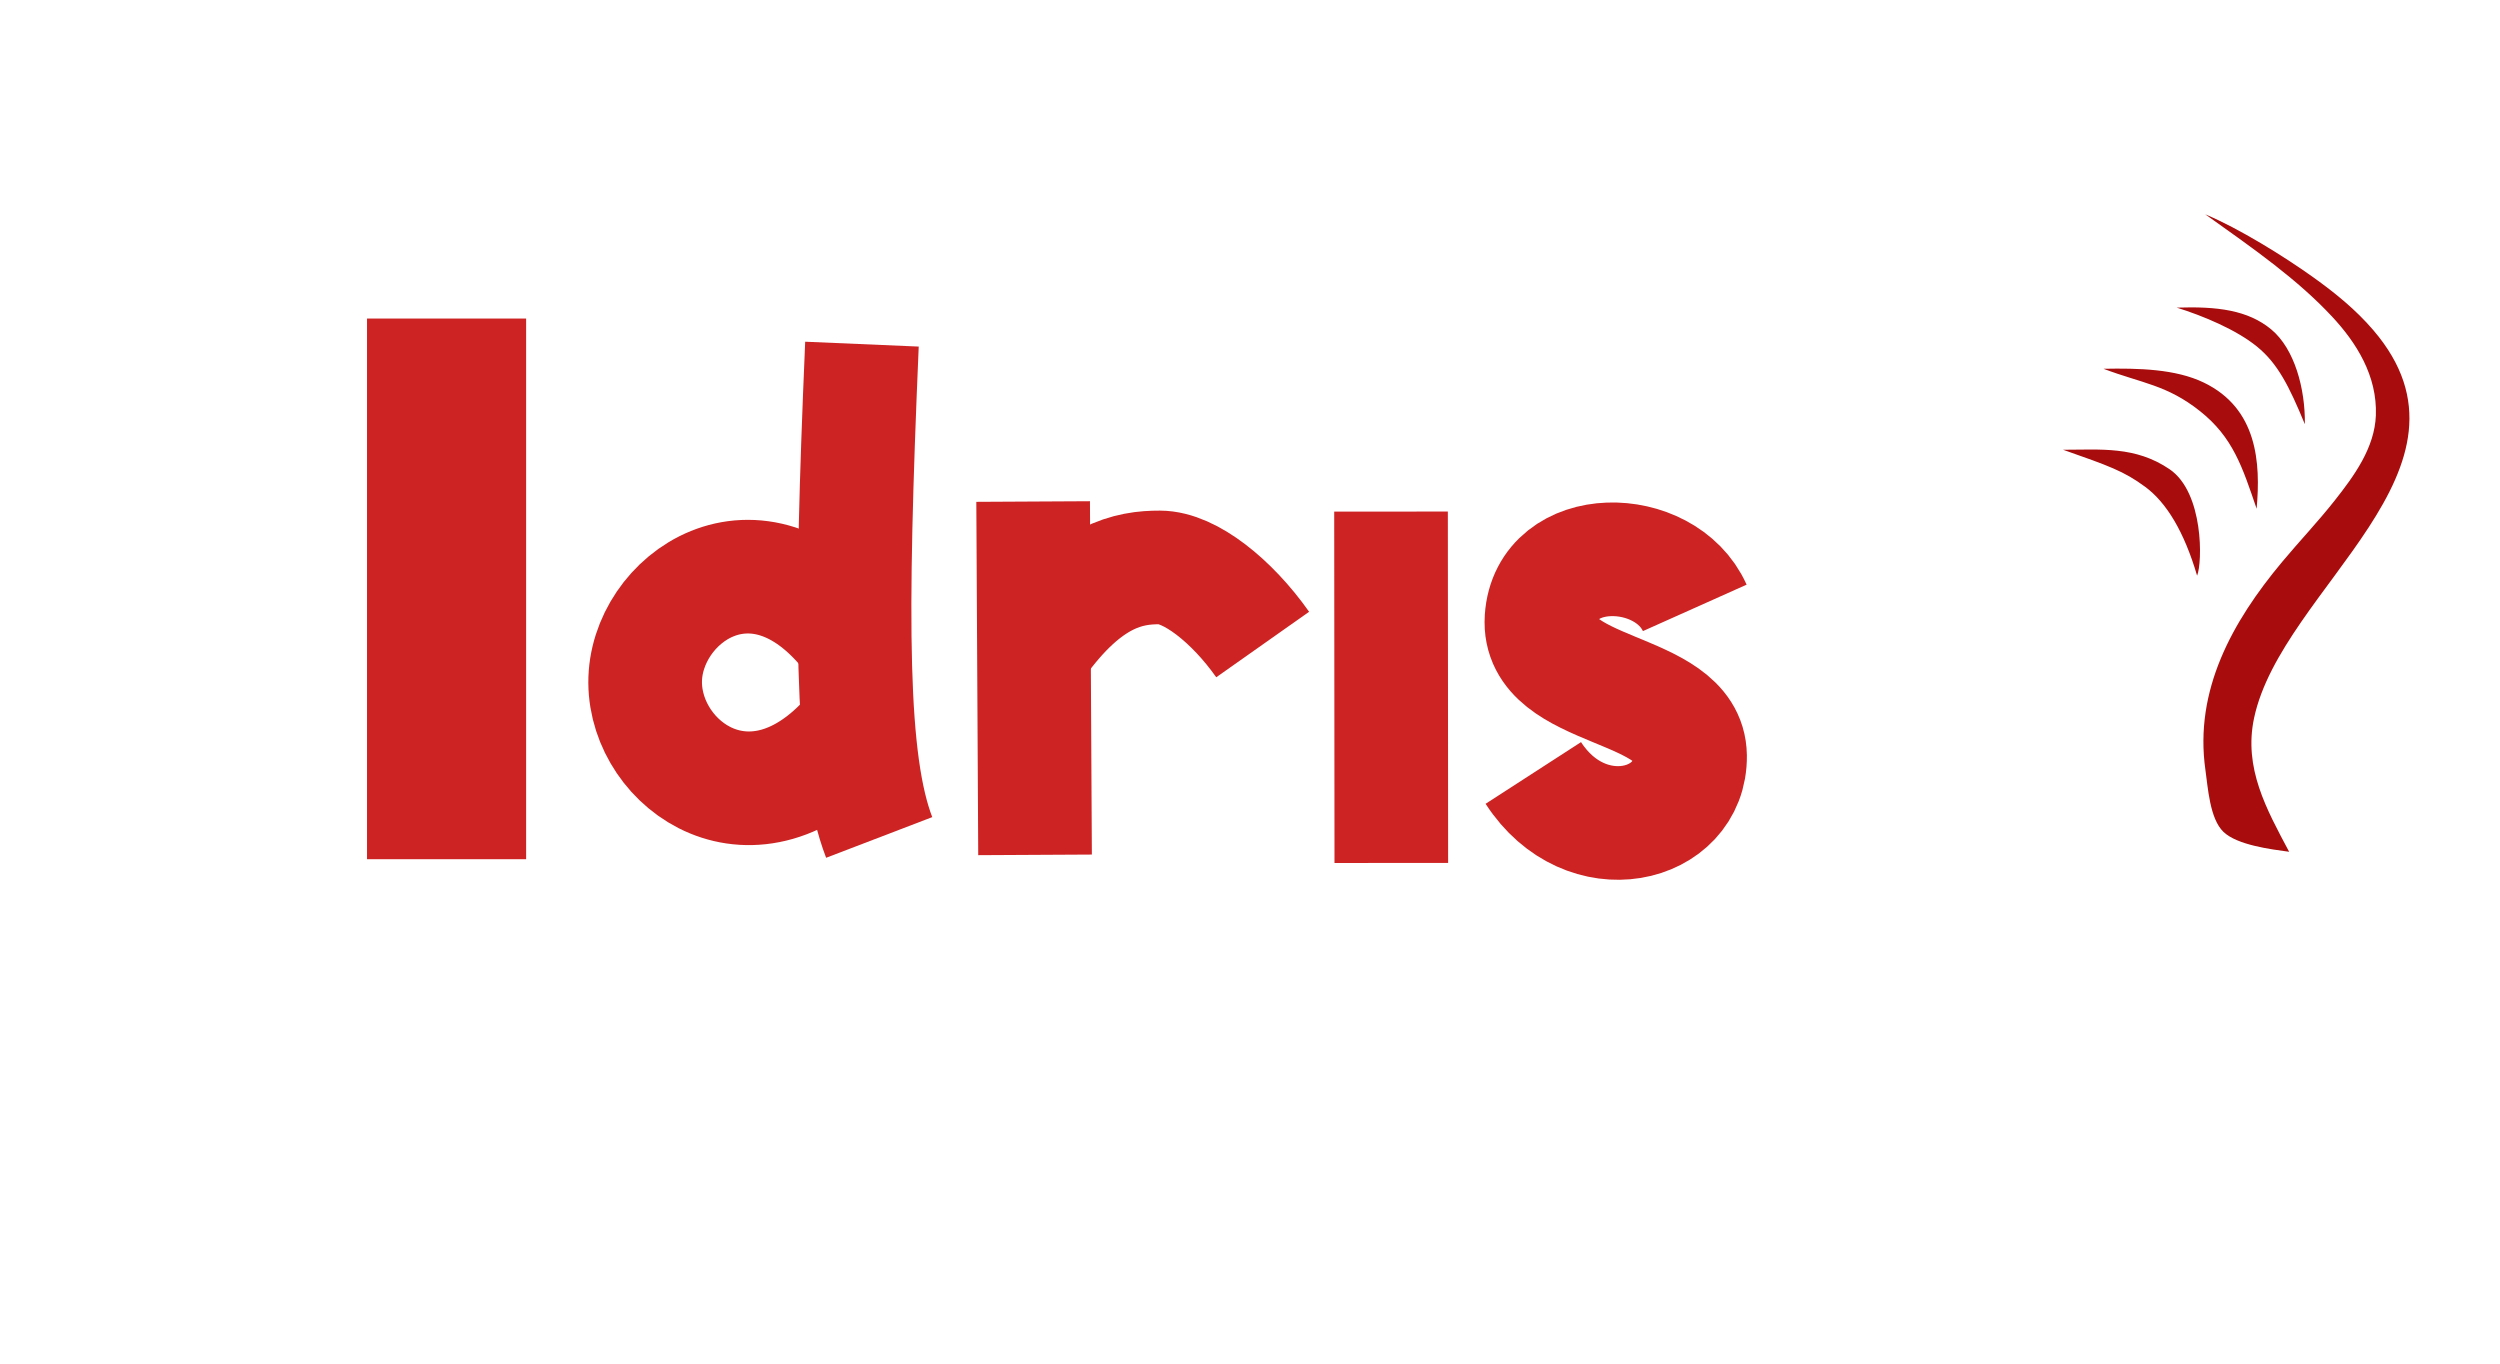
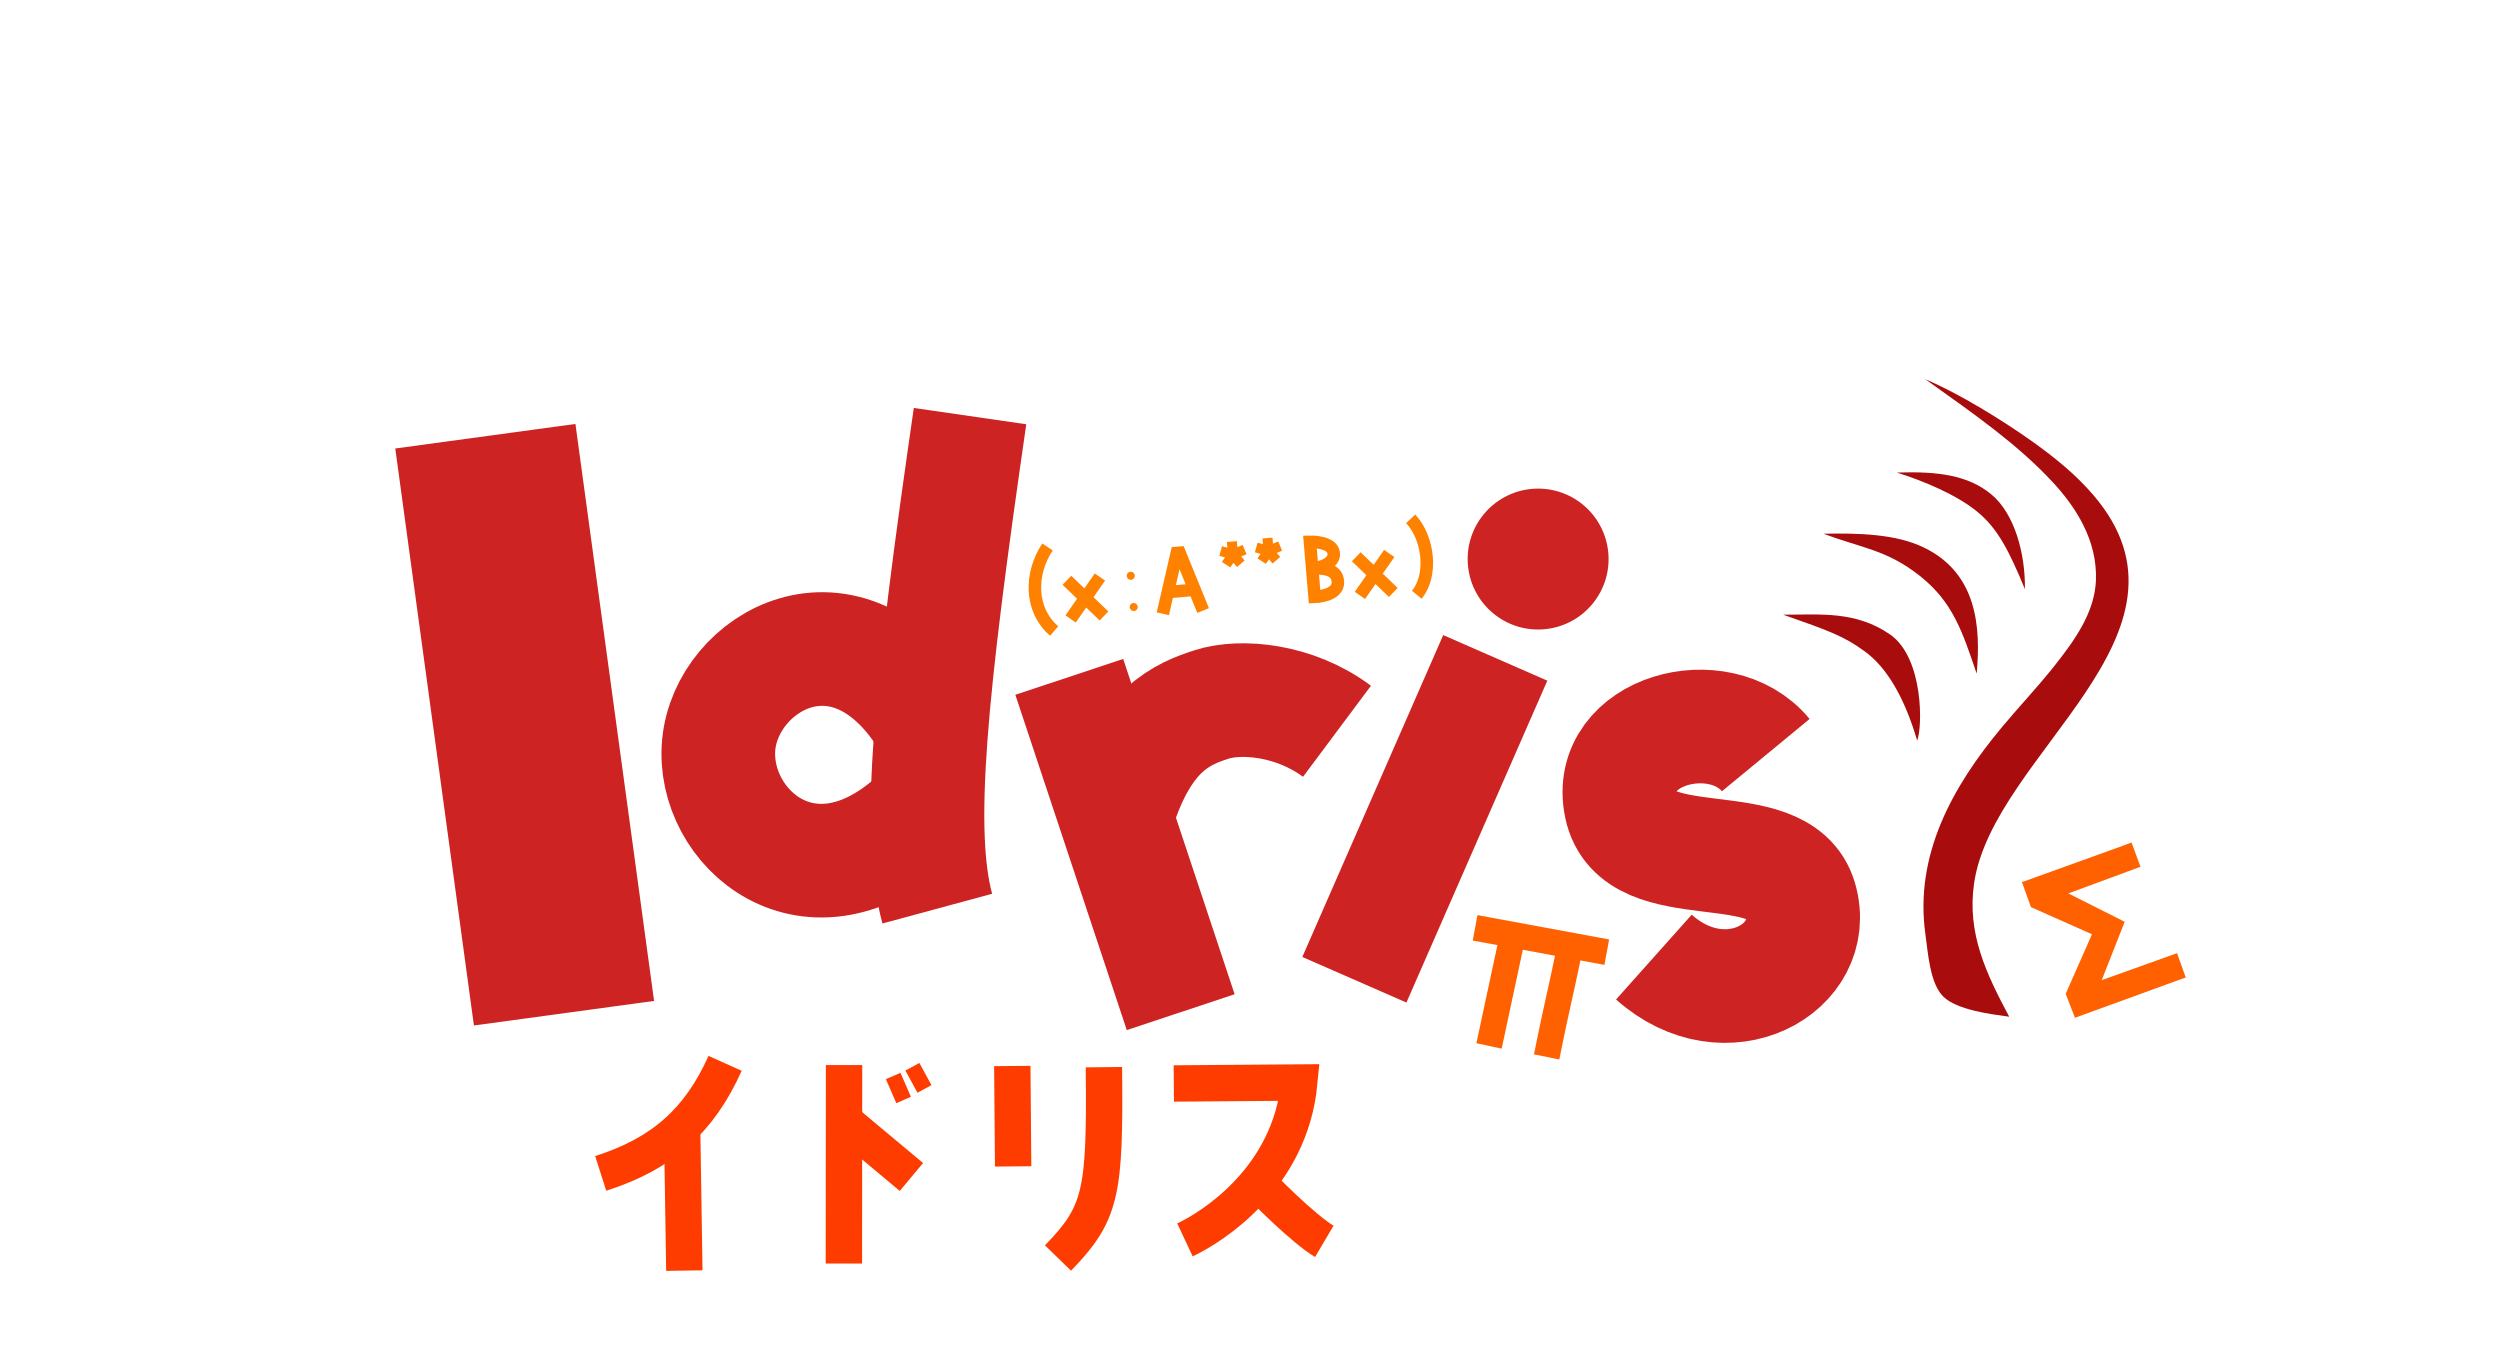
<svg xmlns="http://www.w3.org/2000/svg" width="550pt" height="300pt" viewBox="0 0 550 300" version="1.1" id="svg3871" xml:space="preserve">
  <defs id="defs3795">
    <mask maskUnits="userSpaceOnUse" id="mask1393">
      <path id="path1395" d="m 364.721,153.018 -20.999,1.22 0.611,10.499 4.61,79.299 0.609,10.497 20.999,-1.22 -0.609,-10.499 -2.584,-44.458 15.609,5.105 9.996,3.27 6.539,-19.992 -9.996,-3.268 -17.774,-5.814 -5.687,-1.859 -0.713,-12.281 z" style="color:#000000;font-style:normal;font-variant:normal;font-weight:normal;font-stretch:normal;font-size:medium;line-height:normal;font-family:sans-serif;font-variant-ligatures:normal;font-variant-position:normal;font-variant-caps:normal;font-variant-numeric:normal;font-variant-alternates:normal;font-feature-settings:normal;text-indent:0;text-align:start;text-decoration:none;text-decoration-line:none;text-decoration-style:solid;text-decoration-color:#000000;letter-spacing:normal;word-spacing:normal;text-transform:none;writing-mode:lr-tb;direction:ltr;text-orientation:mixed;dominant-baseline:auto;baseline-shift:baseline;text-anchor:start;white-space:normal;shape-padding:0;clip-rule:nonzero;display:inline;overflow:visible;visibility:visible;opacity:1;isolation:auto;mix-blend-mode:normal;color-interpolation:sRGB;color-interpolation-filters:linearRGB;solid-color:#000000;solid-opacity:1;vector-effect:none;fill:#000000;fill-opacity:1;fill-rule:nonzero;stroke:#000000;stroke-width:5.25;stroke-linecap:square;stroke-linejoin:round;stroke-miterlimit:4;stroke-dasharray:none;stroke-dashoffset:0;stroke-opacity:1;paint-order:normal;color-rendering:auto;image-rendering:auto;shape-rendering:auto;text-rendering:auto;enable-background:accumulate" />
    </mask>
    <mask maskUnits="userSpaceOnUse" id="mask1397">
      <path id="path1399" d="m 364.721,153.018 -20.999,1.22 0.611,10.499 4.61,79.299 0.609,10.497 20.999,-1.22 -0.609,-10.499 -2.584,-44.458 15.609,5.105 9.996,3.27 6.539,-19.992 -9.996,-3.268 -17.774,-5.814 -5.687,-1.859 -0.713,-12.281 z" style="color:#000000;font-style:normal;font-variant:normal;font-weight:normal;font-stretch:normal;font-size:medium;line-height:normal;font-family:sans-serif;font-variant-ligatures:normal;font-variant-position:normal;font-variant-caps:normal;font-variant-numeric:normal;font-variant-alternates:normal;font-feature-settings:normal;text-indent:0;text-align:start;text-decoration:none;text-decoration-line:none;text-decoration-style:solid;text-decoration-color:#000000;letter-spacing:normal;word-spacing:normal;text-transform:none;writing-mode:lr-tb;direction:ltr;text-orientation:mixed;dominant-baseline:auto;baseline-shift:baseline;text-anchor:start;white-space:normal;shape-padding:0;clip-rule:nonzero;display:inline;overflow:visible;visibility:visible;opacity:1;isolation:auto;mix-blend-mode:normal;color-interpolation:sRGB;color-interpolation-filters:linearRGB;solid-color:#000000;solid-opacity:1;vector-effect:none;fill:#000000;fill-opacity:1;fill-rule:nonzero;stroke:#000000;stroke-width:5.25;stroke-linecap:square;stroke-linejoin:round;stroke-miterlimit:4;stroke-dasharray:none;stroke-dashoffset:0;stroke-opacity:1;paint-order:normal;color-rendering:auto;image-rendering:auto;shape-rendering:auto;text-rendering:auto;enable-background:accumulate" />
    </mask>
    <mask maskUnits="userSpaceOnUse" id="mask1401">
      <path id="path1403" d="m 364.721,153.018 -20.999,1.22 0.611,10.499 4.61,79.299 0.609,10.497 20.999,-1.22 -0.609,-10.499 -2.584,-44.458 15.609,5.105 9.996,3.27 6.539,-19.992 -9.996,-3.268 -17.774,-5.814 -5.687,-1.859 -0.713,-12.281 z" style="color:#000000;font-style:normal;font-variant:normal;font-weight:normal;font-stretch:normal;font-size:medium;line-height:normal;font-family:sans-serif;font-variant-ligatures:normal;font-variant-position:normal;font-variant-caps:normal;font-variant-numeric:normal;font-variant-alternates:normal;font-feature-settings:normal;text-indent:0;text-align:start;text-decoration:none;text-decoration-line:none;text-decoration-style:solid;text-decoration-color:#000000;letter-spacing:normal;word-spacing:normal;text-transform:none;writing-mode:lr-tb;direction:ltr;text-orientation:mixed;dominant-baseline:auto;baseline-shift:baseline;text-anchor:start;white-space:normal;shape-padding:0;clip-rule:nonzero;display:inline;overflow:visible;visibility:visible;opacity:1;isolation:auto;mix-blend-mode:normal;color-interpolation:sRGB;color-interpolation-filters:linearRGB;solid-color:#000000;solid-opacity:1;vector-effect:none;fill:#000000;fill-opacity:1;fill-rule:nonzero;stroke:#000000;stroke-width:5.25;stroke-linecap:square;stroke-linejoin:round;stroke-miterlimit:4;stroke-dasharray:none;stroke-dashoffset:0;stroke-opacity:1;paint-order:normal;color-rendering:auto;image-rendering:auto;shape-rendering:auto;text-rendering:auto;enable-background:accumulate" />
    </mask>
    <mask maskUnits="userSpaceOnUse" id="mask1405">
      <path id="path1407" d="m 364.721,153.018 -20.999,1.22 0.611,10.499 4.61,79.299 0.609,10.497 20.999,-1.22 -0.609,-10.499 -2.584,-44.458 15.609,5.105 9.996,3.27 6.539,-19.992 -9.996,-3.268 -17.774,-5.814 -5.687,-1.859 -0.713,-12.281 z" style="color:#000000;font-style:normal;font-variant:normal;font-weight:normal;font-stretch:normal;font-size:medium;line-height:normal;font-family:sans-serif;font-variant-ligatures:normal;font-variant-position:normal;font-variant-caps:normal;font-variant-numeric:normal;font-variant-alternates:normal;font-feature-settings:normal;text-indent:0;text-align:start;text-decoration:none;text-decoration-line:none;text-decoration-style:solid;text-decoration-color:#000000;letter-spacing:normal;word-spacing:normal;text-transform:none;writing-mode:lr-tb;direction:ltr;text-orientation:mixed;dominant-baseline:auto;baseline-shift:baseline;text-anchor:start;white-space:normal;shape-padding:0;clip-rule:nonzero;display:inline;overflow:visible;visibility:visible;opacity:1;isolation:auto;mix-blend-mode:normal;color-interpolation:sRGB;color-interpolation-filters:linearRGB;solid-color:#000000;solid-opacity:1;vector-effect:none;fill:#000000;fill-opacity:1;fill-rule:nonzero;stroke:#000000;stroke-width:5.25;stroke-linecap:square;stroke-linejoin:round;stroke-miterlimit:4;stroke-dasharray:none;stroke-dashoffset:0;stroke-opacity:1;paint-order:normal;color-rendering:auto;image-rendering:auto;shape-rendering:auto;text-rendering:auto;enable-background:accumulate" />
    </mask>
    <clipPath clipPathUnits="userSpaceOnUse" id="clipPath1583">
      <g id="use1585">
        <path d="m 364.721,153.018 -20.999,1.22 0.611,10.499 4.61,79.299 0.609,10.497 20.999,-1.22 -0.609,-10.499 -2.584,-44.458 15.609,5.105 9.996,3.27 6.539,-19.992 -9.996,-3.268 -17.774,-5.814 -5.687,-1.859 -0.713,-12.281 z m -151.495,82.323 c -18.283,3.5 -30.644,21.212 -27.155,39.439 3.489,18.227 21.518,30.123 39.801,26.623 18.283,-3.5 30.644,-21.212 27.155,-39.439 -3.489,-18.227 -21.518,-30.123 -39.801,-26.623 z m 3.61,18.857 c 8.281,-1.585 15.833,3.533 17.334,11.376 1.501,7.843 -3.627,15.386 -11.908,16.971 -8.281,1.585 -15.833,-3.531 -17.334,-11.374 -1.501,-7.843 3.627,-15.388 11.908,-16.973 z m 66.344,-64.22 -1.677,10.383 -12.568,77.785 -1.677,10.383 20.767,3.356 1.677,-10.386 7.228,-44.732 13.685,8.12 9.047,5.364 10.733,-18.089 -9.047,-5.367 -17.873,-10.604 -2.94,-1.743 1.734,-10.731 1.677,-10.383 z m -120.529,-22.354 -26.231,1.005 0.502,13.116 c 0.277,7.228 0.549,14.577 0.822,21.885 -6.643,0.237 -13.285,0.473 -19.928,0.71 l -13.116,0.469 0.935,26.232 13.118,-0.467 c 6.656,-0.237 13.311,-0.474 19.967,-0.712 0.348,9.451 0.695,18.909 1.043,28.362 l 0.482,13.118 26.232,-0.967 -0.482,-13.115 c -0.942,-25.596 -1.878,-51.341 -2.842,-76.522 z m -68.014,3.453 -26.215,1.336 0.668,13.107 3.846,75.496 0.668,13.107 26.215,-1.336 -0.668,-13.107 -3.846,-75.494 z" style="color:#000000;font-style:normal;font-variant:normal;font-weight:normal;font-stretch:normal;font-size:medium;line-height:normal;font-family:sans-serif;font-variant-ligatures:normal;font-variant-position:normal;font-variant-caps:normal;font-variant-numeric:normal;font-variant-alternates:normal;font-feature-settings:normal;text-indent:0;text-align:start;text-decoration:none;text-decoration-line:none;text-decoration-style:solid;text-decoration-color:#000000;letter-spacing:normal;word-spacing:normal;text-transform:none;writing-mode:lr-tb;direction:ltr;text-orientation:mixed;dominant-baseline:auto;baseline-shift:baseline;text-anchor:start;white-space:normal;shape-padding:0;clip-rule:nonzero;display:inline;overflow:visible;visibility:visible;opacity:1;isolation:auto;mix-blend-mode:normal;color-interpolation:sRGB;color-interpolation-filters:linearRGB;solid-color:#000000;solid-opacity:1;vector-effect:none;fill:#000000;fill-opacity:1;fill-rule:nonzero;stroke:#000000;stroke-width:5.25;stroke-linecap:square;stroke-linejoin:round;stroke-miterlimit:4;stroke-dasharray:none;stroke-dashoffset:0;stroke-opacity:1;paint-order:normal;color-rendering:auto;image-rendering:auto;shape-rendering:auto;text-rendering:auto;enable-background:accumulate" id="path1597" />
      </g>
    </clipPath>
    <clipPath clipPathUnits="userSpaceOnUse" id="clipPath2048">
      <path id="path2051" style="color:#000000;font-style:normal;font-variant:normal;font-weight:normal;font-stretch:normal;font-size:medium;line-height:normal;font-family:sans-serif;font-variant-ligatures:normal;font-variant-position:normal;font-variant-caps:normal;font-variant-numeric:normal;font-variant-alternates:normal;font-feature-settings:normal;text-indent:0;text-align:start;text-decoration:none;text-decoration-line:none;text-decoration-style:solid;text-decoration-color:#000000;letter-spacing:normal;word-spacing:normal;text-transform:none;writing-mode:lr-tb;direction:ltr;text-orientation:mixed;dominant-baseline:auto;baseline-shift:baseline;text-anchor:start;white-space:normal;shape-padding:0;clip-rule:nonzero;display:inline;overflow:visible;visibility:visible;opacity:1;isolation:auto;mix-blend-mode:normal;color-interpolation:sRGB;color-interpolation-filters:linearRGB;solid-color:#000000;solid-opacity:1;vector-effect:none;fill:#000000;fill-opacity:1;fill-rule:nonzero;stroke:none;stroke-width:5.25;stroke-linecap:square;stroke-linejoin:round;stroke-miterlimit:4;stroke-dasharray:none;stroke-dashoffset:0;stroke-opacity:1;paint-order:normal;color-rendering:auto;image-rendering:auto;shape-rendering:auto;text-rendering:auto;enable-background:accumulate" d="m 364.754,150.393 c -0.062,-7.5e-4 -0.124,4.8e-4 -0.186,0.004 l -20.998,1.221 c -1.448,0.084 -2.553,1.326 -2.469,2.773 l 0.611,10.498 4.609,79.299 0.609,10.498 c 0.085,1.447 1.327,2.551 2.773,2.467 l 20.998,-1.219 c 1.448,-0.084 2.553,-1.326 2.469,-2.773 l -0.609,-10.498 -2.361,-40.613 11.949,3.906 9.996,3.27 c 1.378,0.452 2.861,-0.3 3.312,-1.678 l 6.539,-19.992 c 0.45,-1.378 -0.302,-2.86 -1.68,-3.311 l -9.996,-3.27 -17.773,-5.812 h -0.002 l -3.984,-1.305 -0.609,-10.494 -0.611,-10.498 c -0.08,-1.376 -1.21,-2.455 -2.588,-2.473 z m -144.686,81.715 c -2.422,-0.028 -4.877,0.184 -7.336,0.654 -19.675,3.766 -33.004,22.851 -29.24,42.512 3.763,19.66 23.198,32.473 42.873,28.707 19.675,-3.766 33.004,-22.85 29.24,-42.51 -3.293,-17.203 -18.585,-29.165 -35.537,-29.363 z m 2.254,24.65 c 4.702,0.913 8.343,4.468 9.27,9.309 1.235,6.453 -2.857,12.567 -9.824,13.9 -6.967,1.334 -13.026,-2.836 -14.262,-9.289 -1.235,-6.453 2.855,-12.569 9.822,-13.902 1.742,-0.333 3.427,-0.322 4.994,-0.018 z m 60.752,-69.404 c -1.248,0.05 -2.287,0.972 -2.486,2.205 l -1.678,10.383 -12.568,77.785 -1.678,10.383 c -0.231,1.431 0.742,2.779 2.174,3.01 l 20.768,3.355 c 1.431,0.231 2.778,-0.741 3.01,-2.172 l 1.678,-10.387 6.611,-40.926 10.369,6.152 9.047,5.365 c 1.247,0.74 2.858,0.329 3.598,-0.918 L 332.65,233.5 c 0.74,-1.247 0.329,-2.858 -0.918,-3.598 l -9.047,-5.367 -17.873,-10.604 -1.402,-0.832 1.449,-8.967 1.678,-10.383 c 0.231,-1.431 -0.742,-2.779 -2.174,-3.01 l -20.766,-3.355 c -0.173,-0.028 -0.348,-0.038 -0.523,-0.031 z M 162.551,165 l -26.232,1.006 c -1.448,0.056 -2.576,1.275 -2.521,2.723 l 0.502,13.117 c 0.243,6.358 0.483,12.817 0.723,19.254 -5.766,0.206 -11.532,0.411 -17.299,0.617 l -13.117,0.469 c -1.449,0.052 -2.581,1.268 -2.529,2.717 l 0.936,26.232 c 0.052,1.449 1.268,2.581 2.717,2.529 l 13.117,-0.467 c 5.782,-0.206 11.563,-0.413 17.346,-0.619 0.315,8.58 0.631,17.162 0.947,25.742 l 0.482,13.117 c 0.053,1.449 1.27,2.58 2.719,2.527 l 26.232,-0.967 c 1.449,-0.053 2.58,-1.27 2.527,-2.719 l -0.482,-13.115 c -0.942,-25.596 -1.877,-51.341 -2.842,-76.525 l -0.502,-13.115 c -0.055,-1.449 -1.274,-2.578 -2.723,-2.523 z m -67.863,3.451 c -0.061,-7.5e-4 -0.122,5.3e-4 -0.184,0.004 l -26.215,1.336 c -1.447,0.074 -2.561,1.306 -2.488,2.754 l 0.668,13.107 3.846,75.496 0.668,13.107 c 0.074,1.447 1.306,2.561 2.754,2.488 l 26.215,-1.336 c 1.447,-0.074 2.561,-1.306 2.488,-2.754 L 101.771,259.547 97.926,184.053 97.258,170.943 c -0.07,-1.377 -1.192,-2.465 -2.57,-2.492 z" />
    </clipPath>
    <clipPath id="clip1">
      <path d="M 0,340.156 H 481.891 V 0 H 0 Z m 0,0" id="path1" />
    </clipPath>
    <clipPath clipPathUnits="userSpaceOnUse" id="clipPath260">
      <path id="path260" style="baseline-shift:baseline;display:inline;overflow:visible;opacity:1;vector-effect:none;fill:none;fill-opacity:1;stroke:none;stroke-width:0.883;stroke-opacity:1;enable-background:accumulate;stop-color:#000000;stop-opacity:1" d="m 139.866,29.228 c -0.137,-0.002 -0.275,0.005 -0.415,0.018 l -24.261,2.219 c -2.233,0.204 -3.877,2.181 -3.672,4.414 l 4.04,44.166 -31.532,3.031 c -2.232,0.215 -3.868,2.198 -3.653,4.43 l 2.331,24.248 c 0.214,2.232 2.198,3.866 4.43,3.652 l 31.381,-3.016 3.962,43.312 c 0.204,2.233 2.179,3.878 4.412,3.674 l 24.261,-2.219 c 2.233,-0.204 3.877,-2.179 3.672,-4.412 L 143.864,32.919 c -0.179,-1.954 -1.714,-3.458 -3.59,-3.667 -0.134,-0.015 -0.27,-0.023 -0.407,-0.025 z m -71.341,7.132 c -0.137,-0.002 -0.275,0.005 -0.415,0.018 L 43.853,38.596 c -2.233,0.204 -3.877,2.181 -3.672,4.414 L 51.138,162.833 c 0.204,2.233 2.179,3.877 4.412,3.672 l 24.259,-2.218 c 2.233,-0.204 3.877,-2.181 3.672,-4.414 L 72.523,40.052 c -0.179,-1.954 -1.714,-3.458 -3.59,-3.667 -0.134,-0.015 -0.27,-0.023 -0.407,-0.025 z M 267.296,66.113 c -9.657,0.122 -17.846,8.528 -20.118,15.042 -2.423,6.948 -0.056,10.805 2.401,15.778 2.457,4.972 8.445,7.402 4.815,12.268 -3.63,4.866 -12.235,-6.405 -14.117,-9.7 -0.885,-1.6 -2.473,-2.12 -4.11,-1.304 l -6.072,2.417 c -1.699,0.676 -2.323,2.529 -1.503,5.402 2.125,7.448 6.576,19.97 21,23.688 10.261,2.645 21.965,-2.097 25.466,-12.151 1.816,-5.215 0.777,-10.688 -1.002,-14.512 -1.779,-3.824 -4.073,-6.63 -5.955,-9.067 -1.881,-2.437 -1.555,-2.102 -2.118,-3.316 -1.135,-2.449 1.64,-4.651 3.221,-4.485 1.231,0.129 5.614,-0.677 10.223,8.662 0.809,1.64 2.675,2.236 4.425,1.705 l 6.883,-2.086 c 1.75,-0.531 1.404,-5.473 -0.472,-10.329 -1.876,-4.856 -4.856,-9.878 -9.949,-13.557 -0.858,-0.62 -1.733,-1.178 -2.625,-1.671 -2.674,-1.48 -5.495,-2.387 -8.445,-2.695 -0.656,-0.068 -1.306,-0.096 -1.95,-0.088 z m 45.584,7.668 -12.788,0.722 c -1.826,0.103 -3.223,1.666 -3.12,3.492 l 4.588,81.425 c 0.103,1.826 1.668,3.223 3.494,3.12 l 12.787,-0.721 c 1.826,-0.103 3.223,-1.667 3.12,-3.494 L 319.73,136.5 351.107,117.76 c 1.57,-0.938 2.083,-2.971 1.146,-4.541 l -5.66,-9.478 c -0.938,-1.57 -2.971,-2.083 -4.541,-1.146 l -23.443,14.002 -2.235,-39.696 c -0.084,-1.484 -1.132,-2.685 -2.502,-3.028 -0.316,-0.079 -0.648,-0.113 -0.99,-0.094 z m -97.468,4.743 c -0.112,-7.5e-4 -0.225,0.004 -0.338,0.015 l -14.511,1.339 c -1.821,0.168 -3.16,1.78 -2.981,3.601 0.059,0.599 0.118,1.201 0.179,1.835 -2.92,-1.671 -14.384,-3.12 -22.896,3.393 -8.191,6.268 -12.186,16.816 -9.291,27.913 3.047,11.68 8.764,17.226 17.439,20.336 8.675,3.111 17.369,1.404 24.838,-5.536 1.367,1.612 3.741,3.806 5.719,5.613 1.35,1.234 3.458,1.171 4.721,-0.152 l 10.061,-10.542 c 1.263,-1.323 1.215,-3.421 -0.151,-4.638 -2.76,-2.46 -3.244,-2.723 -4.521,-6.523 -1.506,-4.484 -3.034,-13.086 -5,-33.646 -0.163,-1.707 -1.59,-2.992 -3.268,-3.007 z m 175.254,17.924 c -13.998,0.7 -25.889,11.659 -28.093,26.338 -1.055,7.026 -3.2e-4,15.336 5.08,22.466 4.61,6.47 12.222,11.414 22.509,14.024 1.773,0.45 3.516,-0.731 3.869,-2.525 l 2.127,-10.833 c 0.352,-1.795 -0.823,-3.519 -2.587,-3.999 -6.558,-1.785 -9.77,-4.445 -11.533,-6.918 -2.03,-2.85 -2.929,-4.746 -1.998,-9.592 1.203,-6.264 5.153,-11.32 11.31,-11.769 13.461,-0.98 15,11.6 15.038,12.177 -3.494,-1.605 -8.078,-4.289 -10.982,-6.05 -1.564,-0.948 -3.448,-0.398 -4.225,1.258 l -4.179,8.908 c -0.777,1.656 -0.123,3.74 1.46,4.655 4.92,2.845 14.799,8.56 18.498,10.715 0,0 4.392,2.398 7.131,1.497 2.369,-0.779 4.948,-4.689 4.948,-4.689 1.39,-2.392 3.135,-6.17 4.03,-11.468 0.671,-3.974 0.746,-8.904 -0.917,-13.871 -0.554,-1.656 -1.301,-3.315 -2.284,-4.945 -6.38,-10.583 -17.685,-15.957 -29.203,-15.381 z m -196.229,4.184 c 1.519,0.106 3.139,0.535 5.106,1.321 0.802,6.228 1.637,11.084 2.656,15.182 -2.874,2.829 -5.933,3.933 -9.038,3.782 -3.105,-0.151 -7.669,-2.955 -8.688,-8.752 -1.019,-5.798 1.381,-9.457 4.821,-10.698 1.29,-0.465 2.463,-0.749 3.647,-0.834 0.493,-0.035 0.989,-0.037 1.496,-0.002 z m 296.697,12.924 c -1.175,0.021 -2.301,0.669 -2.881,1.784 l -38.051,73.143 c -0.844,1.623 -0.213,3.624 1.409,4.468 l 12.927,6.725 c 1.623,0.844 3.622,0.213 4.466,-1.409 l 38.051,-73.144 c 0.844,-1.623 0.213,-3.622 -1.409,-4.466 l -12.927,-6.727 c -0.507,-0.264 -1.051,-0.383 -1.585,-0.374 z m -30.989,4.288 c -0.847,0.02 -1.688,0.363 -2.319,1.025 l -57.932,60.766 c -1.262,1.324 -1.211,3.42 0.113,4.682 l 10.545,10.056 c 1.324,1.262 3.421,1.212 4.683,-0.111 l 57.932,-60.766 c 1.262,-1.324 1.212,-3.421 -0.111,-4.683 l -10.547,-10.055 c -0.662,-0.631 -1.517,-0.934 -2.364,-0.914 z m -119.496,9.344 c -0.624,0.01 -1.247,0.177 -1.796,0.511 l -6.404,3.902 c -1.562,0.952 -2.244,3.087 -1.519,4.767 3.295,7.63 5.764,13.363 7.072,21.687 0.284,1.807 1.913,3.118 3.731,2.915 l 10.972,-1.226 c 1.818,-0.203 3.136,-1.843 2.848,-3.649 -1.919,-12.031 -6.553,-20.024 -11.908,-27.453 -0.468,-0.649 -1.144,-1.092 -1.888,-1.307 -0.359,-0.103 -0.733,-0.154 -1.107,-0.148 z" />
    </clipPath>
  </defs>
  <g id="g13" transform="translate(-0.1872584,0.1877412)">
-     <path style="fill:none;stroke:#cd2323;stroke-width:25;stroke-linecap:butt;stroke-linejoin:miter;stroke-dasharray:none;stroke-opacity:1" d="m 186.994,139.609 c -20.359,-25.829 -44.991,-7.995 -44.875,10.387 0.117,18.382 23.869,35.418 45.013,11.427" id="path5" />
-     <path style="fill:none;stroke:#cd2323;stroke-width:25;stroke-linecap:butt;stroke-linejoin:miter;stroke-dasharray:none;stroke-opacity:1" d="m 189.817,75.524 c -2.625,61.312 -2.551,91.975 3.791,108.527" id="path6" />
-     <path style="fill:none;stroke:#cd2323;stroke-width:25;stroke-linecap:butt;stroke-linejoin:miter;stroke-dasharray:none;stroke-opacity:1" d="m 227.477,110.15 0.421,77.732" id="path7" />
-     <path style="fill:none;stroke:#cd2323;stroke-width:25;stroke-linecap:butt;stroke-linejoin:miter;stroke-dasharray:none;stroke-opacity:1" d="m 228.541,141.598 c 11.05,-15.46 20.189,-16.971 26.811,-16.95 6.622,0.021 15.839,7.34 22.624,16.959" id="path8" />
-     <path style="fill:none;stroke:#cd2323;stroke-width:25;stroke-linecap:butt;stroke-linejoin:miter;stroke-dasharray:none;stroke-opacity:1" d="m 306.213,112.361 0.061,77.3" id="path9" />
-     <path style="fill:none;stroke:#cd2323;stroke-width:25;stroke-linecap:butt;stroke-linejoin:miter;stroke-dasharray:none;stroke-opacity:1" d="m 373.036,133.545 c -6.507,-14.528 -32.608,-14.714 -33.717,2.347 -1.109,17.061 32.468,14.316 32.681,30.204 0.213,15.888 -22.962,21.592 -34.484,3.767" id="path10" />
+     <path style="fill:none;stroke:#cd2323;stroke-width:25;stroke-linecap:butt;stroke-linejoin:miter;stroke-dasharray:none;stroke-opacity:1" d="m 204.003,157.82 c -17.643,-27.755 -43.952,-12.504 -45.695,5.796 -1.743,18.3 20.165,37.65 43.627,15.92" id="path5" />
+     <path style="fill:none;stroke:#cd2323;stroke-width:25;stroke-linecap:butt;stroke-linejoin:miter;stroke-dasharray:none;stroke-opacity:1" d="m 213.596,91.357 c -8.811,60.733 -11.838,91.246 -7.203,108.354" id="path6" />
+     <path style="fill:none;stroke:#cd2323;stroke-width:25;stroke-linecap:butt;stroke-linejoin:miter;stroke-dasharray:none;stroke-opacity:1" d="m 235.424,148.723 24.518,73.765" id="path7" />
+     <path style="fill:none;stroke:#cd2323;stroke-width:25;stroke-linecap:butt;stroke-linejoin:miter;stroke-dasharray:none;stroke-opacity:1" d="m 246.193,178.288 c 5.708,-18.126 14.26,-21.465 20.562,-23.5 6.301,-2.035 18.134,-1.134 27.568,5.905" id="path8" />
+     <path style="fill:none;stroke:#cd2323;stroke-width:25;stroke-linecap:butt;stroke-linejoin:miter;stroke-dasharray:none;stroke-opacity:1" d="m 329.146,144.547 -30.996,70.813" id="path9" />
+     <path style="fill:none;stroke:#cd2323;stroke-width:25;stroke-linecap:butt;stroke-linejoin:miter;stroke-dasharray:none;stroke-opacity:1" d="m 388.657,165.935 c -10.127,-12.282 -35.343,-5.537 -31.887,11.207 3.456,16.744 35.102,5.191 39.522,20.453 4.42,15.263 -16.413,26.909 -32.25,12.779" id="path10" />
+     <circle style="fill:#cd2323;fill-opacity:1;stroke:none;stroke-width:35;stroke-linejoin:round" id="path2" r="15.5" cy="154.379" cx="325.394" transform="rotate(-5.444835)" />
+     <path style="fill:none;stroke:#cd2323;stroke-width:40;stroke-linecap:butt;stroke-linejoin:miter;stroke-dasharray:none;stroke-opacity:1" d="M 106.778,95.969 124.079,222.905" id="path18" transform="translate(0.1872584,-0.1877412)" />
  </g>
-   <path style="display:inline;fill:#a90c0c;stroke:none" d="m 522.691,91.378 c -0.265,7.135 -4.785,13.33 -9.079,18.764 -3.673,4.648 -7.767,8.954 -11.561,13.5 -10.927,13.091 -19.361,28.198 -16.859,45.748 0.554,3.887 0.956,10.723 3.965,13.619 3.017,2.904 10.434,3.841 14.454,4.383 -4.997,-9.388 -10.046,-18.427 -7.717,-29.41 6.072,-28.633 52.397,-54.78 26.241,-85.34 -3.871,-4.523 -8.45,-8.231 -13.275,-11.679 -6.498,-4.643 -16.328,-10.727 -23.709,-13.816 11.149,7.934 20.273,14.34 27.852,22.447 5.382,5.757 10.011,13.058 9.687,21.785 z m -43.809,-23.701 c 5.858,1.823 13.115,4.874 17.657,8.575 4.542,3.701 7.034,8.612 10.529,17.078 0.109,-7.77 -2.253,-16.584 -7.382,-20.847 -5.129,-4.263 -11.885,-5.105 -20.804,-4.806 z m 17.575,44.242 c 0.917,-10.145 0.164,-22.062 -11.624,-27.752 -6.193,-2.99 -14.32,-3.188 -22.073,-3.036 8.565,3.226 13.943,3.535 21.215,9.297 7.272,5.762 9.353,12.307 12.482,21.49 z M 453.875,98.944 c 10.082,3.548 13.364,4.691 18.065,8.157 4.683,3.452 8.576,9.877 11.421,19.541 1.188,-2.831 1.488,-18.268 -6.045,-23.405 -7.533,-5.136 -15.195,-4.293 -23.441,-4.293 z" id="path16" />
-   <path style="fill:none;stroke:#cd2323;stroke-width:35;stroke-linecap:butt;stroke-linejoin:miter;stroke-dasharray:none;stroke-opacity:1" d="M 98.246,70.08 V 189.025" id="path18" />
+   <g id="layer1" transform="matrix(0.5487267,-0.05186056,0.05186056,0.5487267,70.74425,113.5292)">
+     <g id="g33">
+       <path style="fill:none;stroke:#ff8100;stroke-width:5;stroke-linecap:butt;stroke-linejoin:miter;stroke-dasharray:none;stroke-opacity:1" d="m 287.303,39.557 c -8.096,9.987 -9.421,24.387 -0.502,33.649" id="path3" />
+       <path style="fill:none;stroke:#ff8100;stroke-width:5;stroke-linecap:butt;stroke-linejoin:miter;stroke-dasharray:none;stroke-opacity:1" d="M 307.012,53.467 293.784,69.021" id="path4" />
+       <path style="fill:none;stroke:#ff8100;stroke-width:5;stroke-linecap:butt;stroke-linejoin:miter;stroke-dasharray:none;stroke-opacity:1" d="M 293.778,53.526 307.159,69.103" id="path11" />
+       <path style="fill:none;stroke:#ff8100;stroke-width:5;stroke-linecap:butt;stroke-linejoin:miter;stroke-dasharray:none;stroke-opacity:1" d="M 422.86,54.979 409.632,70.533" id="path4-4" />
+       <path style="fill:none;stroke:#ff8100;stroke-width:5;stroke-linecap:butt;stroke-linejoin:miter;stroke-dasharray:none;stroke-opacity:1" d="M 409.626,55.038 423.007,70.615" id="path11-8" />
+       <path style="fill:none;stroke:#ff8100;stroke-width:5;stroke-linecap:butt;stroke-linejoin:bevel;stroke-dasharray:none;stroke-opacity:1" d="m 330.626,70.434 8.422,-25.38 7.711,25.598" id="path13" />
+       <path style="fill:none;stroke:#ff8100;stroke-width:5;stroke-linecap:butt;stroke-linejoin:miter;stroke-dasharray:none;stroke-opacity:1" d="m 334.066,61.999 9.655,0.073" id="path15" />
+       <path style="fill:none;stroke:#ff8100;stroke-width:5;stroke-linecap:butt;stroke-linejoin:miter;stroke-dasharray:none;stroke-opacity:1" d="m 391.792,47.349 c 0,0 8.807,0.563 9.031,5.286 0.191,4.033 -5.612,5.586 -9.387,5.381 3.468,0.245 10.175,0.547 9.968,6.29 -0.207,5.743 -9.833,5.131 -9.833,5.131 z" id="path20" />
+       <path style="fill:none;stroke:#ff8100;stroke-width:5;stroke-linecap:butt;stroke-linejoin:miter;stroke-dasharray:none;stroke-opacity:1" d="m 432.689,42.014 c 6.383,8.259 6.748,23.212 -0.43,30.398" id="path24" />
+     </g>
+     <g id="g34">
+       <path style="fill:#ff8100;fill-opacity:1;stroke:none;stroke-width:5;stroke-linejoin:bevel;stroke-dasharray:none" d="m 319.314,52.526 a 1.604,1.604 0 0 0 -1.604,1.604 1.604,1.604 0 0 0 1.604,1.604 1.604,1.604 0 0 0 1.604,-1.604 1.604,1.604 0 0 0 -1.604,-1.604 z" id="path31" />
+       <path style="fill:#ff8100;fill-opacity:1;stroke:none;stroke-width:5;stroke-linejoin:bevel;stroke-dasharray:none" d="m 358.781,44.326 -0.01,2.264 -2.091,-0.794 -1.418,3.74 2.2,0.835 -1.42,1.671 3.135,2.484 1.422,-1.676 1.258,1.787 3.273,-2.301 -1.222,-1.736 2.215,-0.687 -1.185,-3.821 -2.168,0.673 0.011,-2.421 z" id="path26" />
+       <path style="fill:#ff8100;fill-opacity:1;stroke:none;stroke-width:5;stroke-linejoin:bevel;stroke-dasharray:none" d="m 319.314,65.045 a 1.604,1.604 0 0 0 -1.604,1.604 1.604,1.604 0 0 0 1.604,1.604 1.604,1.604 0 0 0 1.604,-1.604 1.604,1.604 0 0 0 -1.604,-1.604 z" id="path32" />
+       <path style="fill:#ff8100;fill-opacity:1;stroke:none;stroke-width:5;stroke-linejoin:bevel;stroke-dasharray:none" d="m 373.05,44.262 -0.01,2.264 -2.091,-0.794 -1.418,3.74 2.2,0.835 -1.42,1.671 3.135,2.484 1.422,-1.676 1.258,1.787 3.273,-2.301 -1.222,-1.736 2.215,-0.687 -1.185,-3.821 -2.168,0.673 0.011,-2.421 z" id="path33" />
+     </g>
+   </g>
+   <g id="layer2">
+     <path style="fill:none;stroke:#ff3c00;stroke-width:8;stroke-linecap:butt;stroke-linejoin:miter;stroke-dasharray:none;stroke-opacity:1" d="m 159.522,233.933 c -5.647,12.59 -13.767,19.875 -27.372,24.217" id="path34" />
+     <path style="fill:none;stroke:#ff3c00;stroke-width:8;stroke-linecap:butt;stroke-linejoin:miter;stroke-dasharray:none;stroke-opacity:1" d="m 150.045,246.855 0.511,32.678" id="path35" />
+     <path style="fill:none;stroke:#ff3c00;stroke-width:8;stroke-linecap:butt;stroke-linejoin:miter;stroke-dasharray:none;stroke-opacity:1" d="m 185.692,234.318 -0.035,43.658" id="path12" />
+     <path style="fill:none;stroke:#ff3c00;stroke-width:8;stroke-linecap:butt;stroke-linejoin:miter;stroke-dasharray:none;stroke-opacity:1" d="m 187.052,247.689 13.456,11.245" id="path14" />
+     <path style="fill:none;stroke:#ff3c00;stroke-width:3.5;stroke-linecap:butt;stroke-linejoin:miter;stroke-dasharray:none;stroke-opacity:1" d="m 196.5,236.719 2.296,5.28" id="path17" />
+     <path style="fill:none;stroke:#ff3c00;stroke-width:3.5;stroke-linecap:butt;stroke-linejoin:miter;stroke-dasharray:none;stroke-opacity:1" d="m 200.725,234.683 2.657,4.885" id="path19" />
+     <path style="fill:none;stroke:#ff3c00;stroke-width:8;stroke-linecap:butt;stroke-linejoin:miter;stroke-dasharray:none;stroke-opacity:1" d="m 222.706,234.519 0.186,22.09" id="path21" />
+     <path style="fill:none;stroke:#ff3c00;stroke-width:8;stroke-linecap:butt;stroke-linejoin:miter;stroke-dasharray:none;stroke-opacity:1" d="m 242.859,234.778 c 0.294,27.634 -0.513,32.12 -10.102,41.986" id="path22" />
+     <path style="fill:none;stroke:#ff3c00;stroke-width:8;stroke-linecap:butt;stroke-linejoin:miter;stroke-dasharray:none;stroke-opacity:1" d="m 258.239,238.366 27.61,-0.214 c -1.998,20.976 -19.064,31.767 -25.163,34.622" id="path23" />
+     <path style="fill:none;stroke:#ff3c00;stroke-width:8;stroke-linecap:butt;stroke-linejoin:miter;stroke-dasharray:none;stroke-opacity:1" d="m 275.403,258.716 c 2.306,2.608 11.46,11.736 15.946,14.382" id="path25" />
+   </g>
+   <path style="display:inline;fill:#a90c0c;stroke:none" d="m 461.105,127.663 c -0.265,7.135 -4.785,13.33 -9.079,18.764 -3.673,4.648 -7.767,8.954 -11.561,13.5 -10.927,13.091 -19.361,28.198 -16.859,45.748 0.554,3.887 0.956,10.723 3.965,13.619 3.017,2.904 10.434,3.841 14.454,4.383 -4.997,-9.388 -9.347,-18.302 -7.717,-29.41 4.188,-28.539 52.397,-54.78 26.241,-85.34 -3.871,-4.523 -8.45,-8.231 -13.275,-11.679 -6.498,-4.643 -16.328,-10.727 -23.709,-13.816 11.149,7.934 20.273,14.34 27.852,22.447 5.382,5.757 10.011,13.058 9.687,21.785 z m -43.809,-23.701 c 5.858,1.823 13.115,4.874 17.657,8.575 4.542,3.701 7.034,8.612 10.529,17.078 0.109,-7.77 -2.253,-16.584 -7.382,-20.847 -5.129,-4.263 -11.885,-5.105 -20.804,-4.806 z m 17.575,44.242 c 0.917,-10.145 0.164,-22.062 -11.624,-27.752 -6.193,-2.99 -14.32,-3.188 -22.073,-3.036 8.565,3.226 13.943,3.535 21.215,9.297 7.272,5.762 9.353,12.307 12.482,21.49 z m -42.582,-12.975 c 10.082,3.547 13.364,4.691 18.065,8.157 4.683,3.452 8.576,9.877 11.421,19.541 1.188,-2.831 1.488,-18.268 -6.045,-23.405 -7.533,-5.136 -15.195,-4.293 -23.441,-4.293 z" id="path16" />
+   <path style="display:inline;fill:#ff6100;fill-opacity:1;stroke:#000000;stroke-width:0;stroke-linecap:square;stroke-linejoin:bevel;stroke-opacity:0" id="path2020" d="m 325.038,201.324 -1.034,5.594 2.796,0.516 2.63,0.486 -4.029,18.813 -0.594,2.779 5.56,1.19 0.594,-2.779 4.061,-18.969 7.077,1.306 c -1.326,6.498 -2.716,12.203 -4.063,18.918 l -0.559,2.787 5.574,1.119 0.559,-2.787 c 1.326,-6.608 2.723,-12.341 4.08,-19.003 l 2.488,0.46 2.796,0.516 1.033,-5.591 -2.796,-0.518 -23.378,-4.317 z" />
+   <path style="display:inline;fill:#ff6100;fill-opacity:1;stroke:none;stroke-width:0;stroke-linecap:square;stroke-linejoin:bevel;stroke-opacity:0" id="path2016-9" d="m 444.828,194.069 1.977,5.497 13.433,5.973 -5.789,13.108 2.042,5.264 21.7,-7.902 2.678,-0.958 -1.918,-5.354 -2.677,0.96 -13.894,4.973 5.051,-12.837 -12.402,-6.242 13.209,-4.877 2.669,-0.985 -1.971,-5.334 -2.666,0.986 z" />
</svg>
